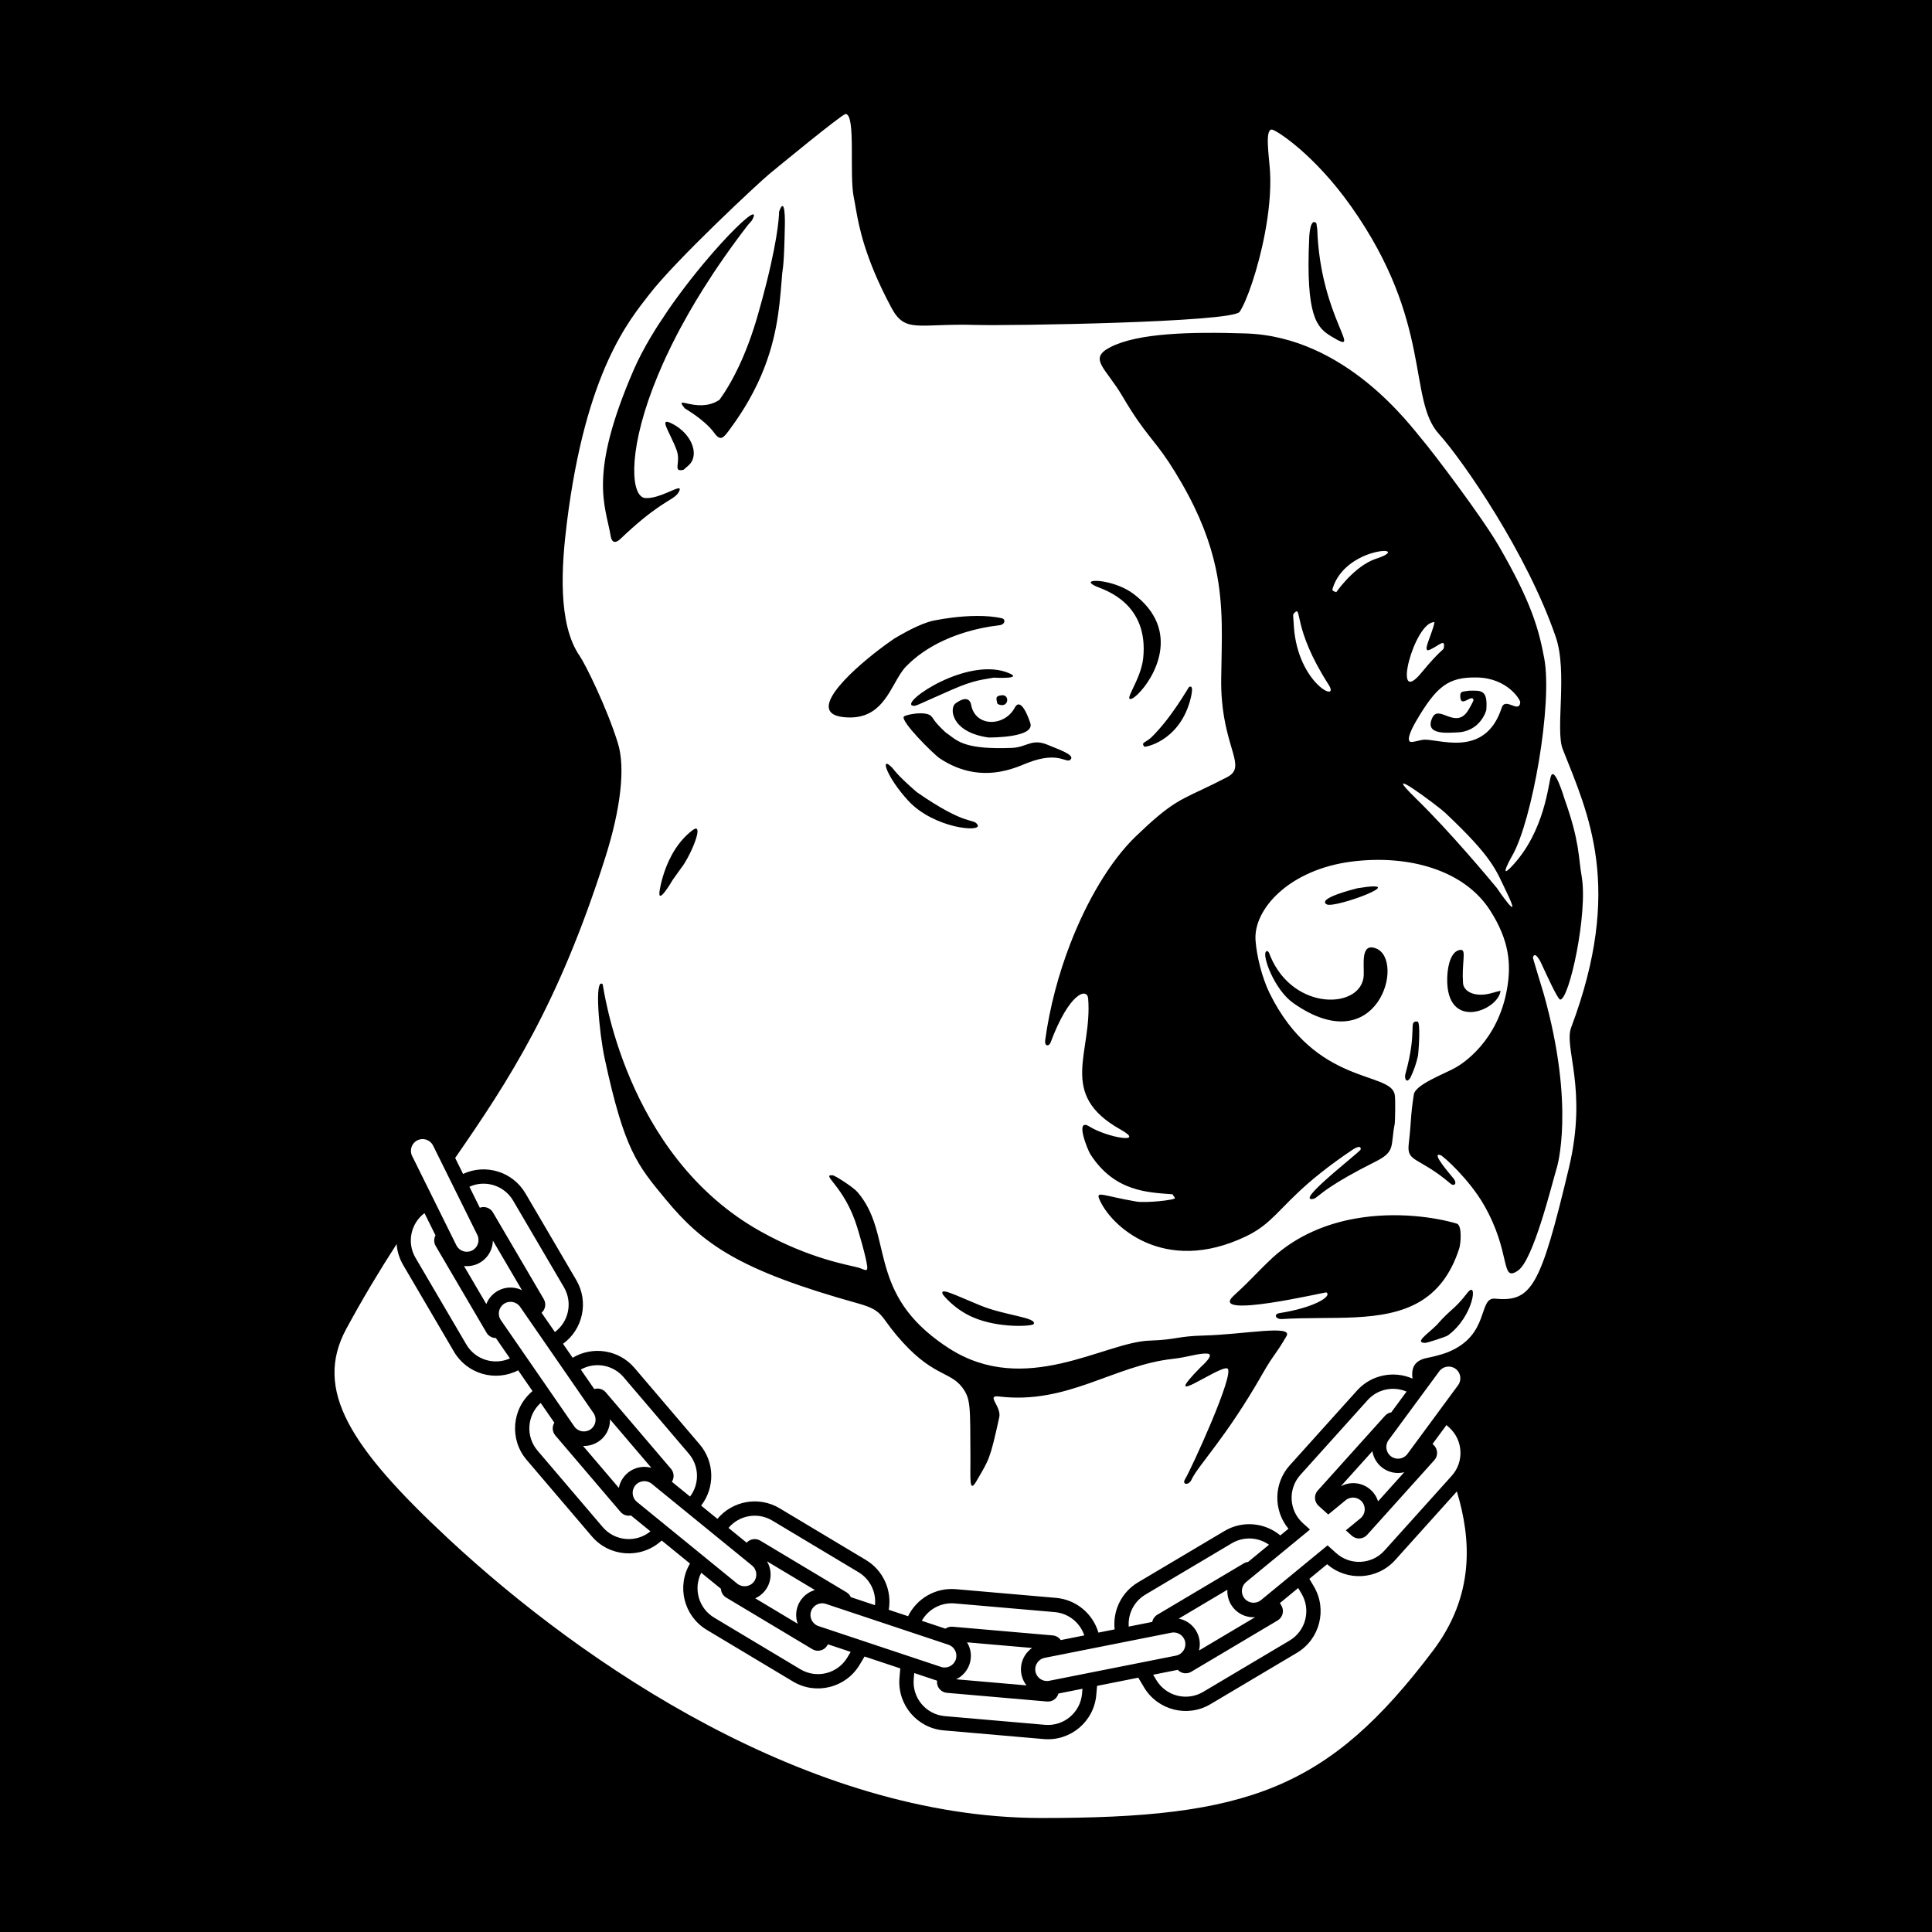
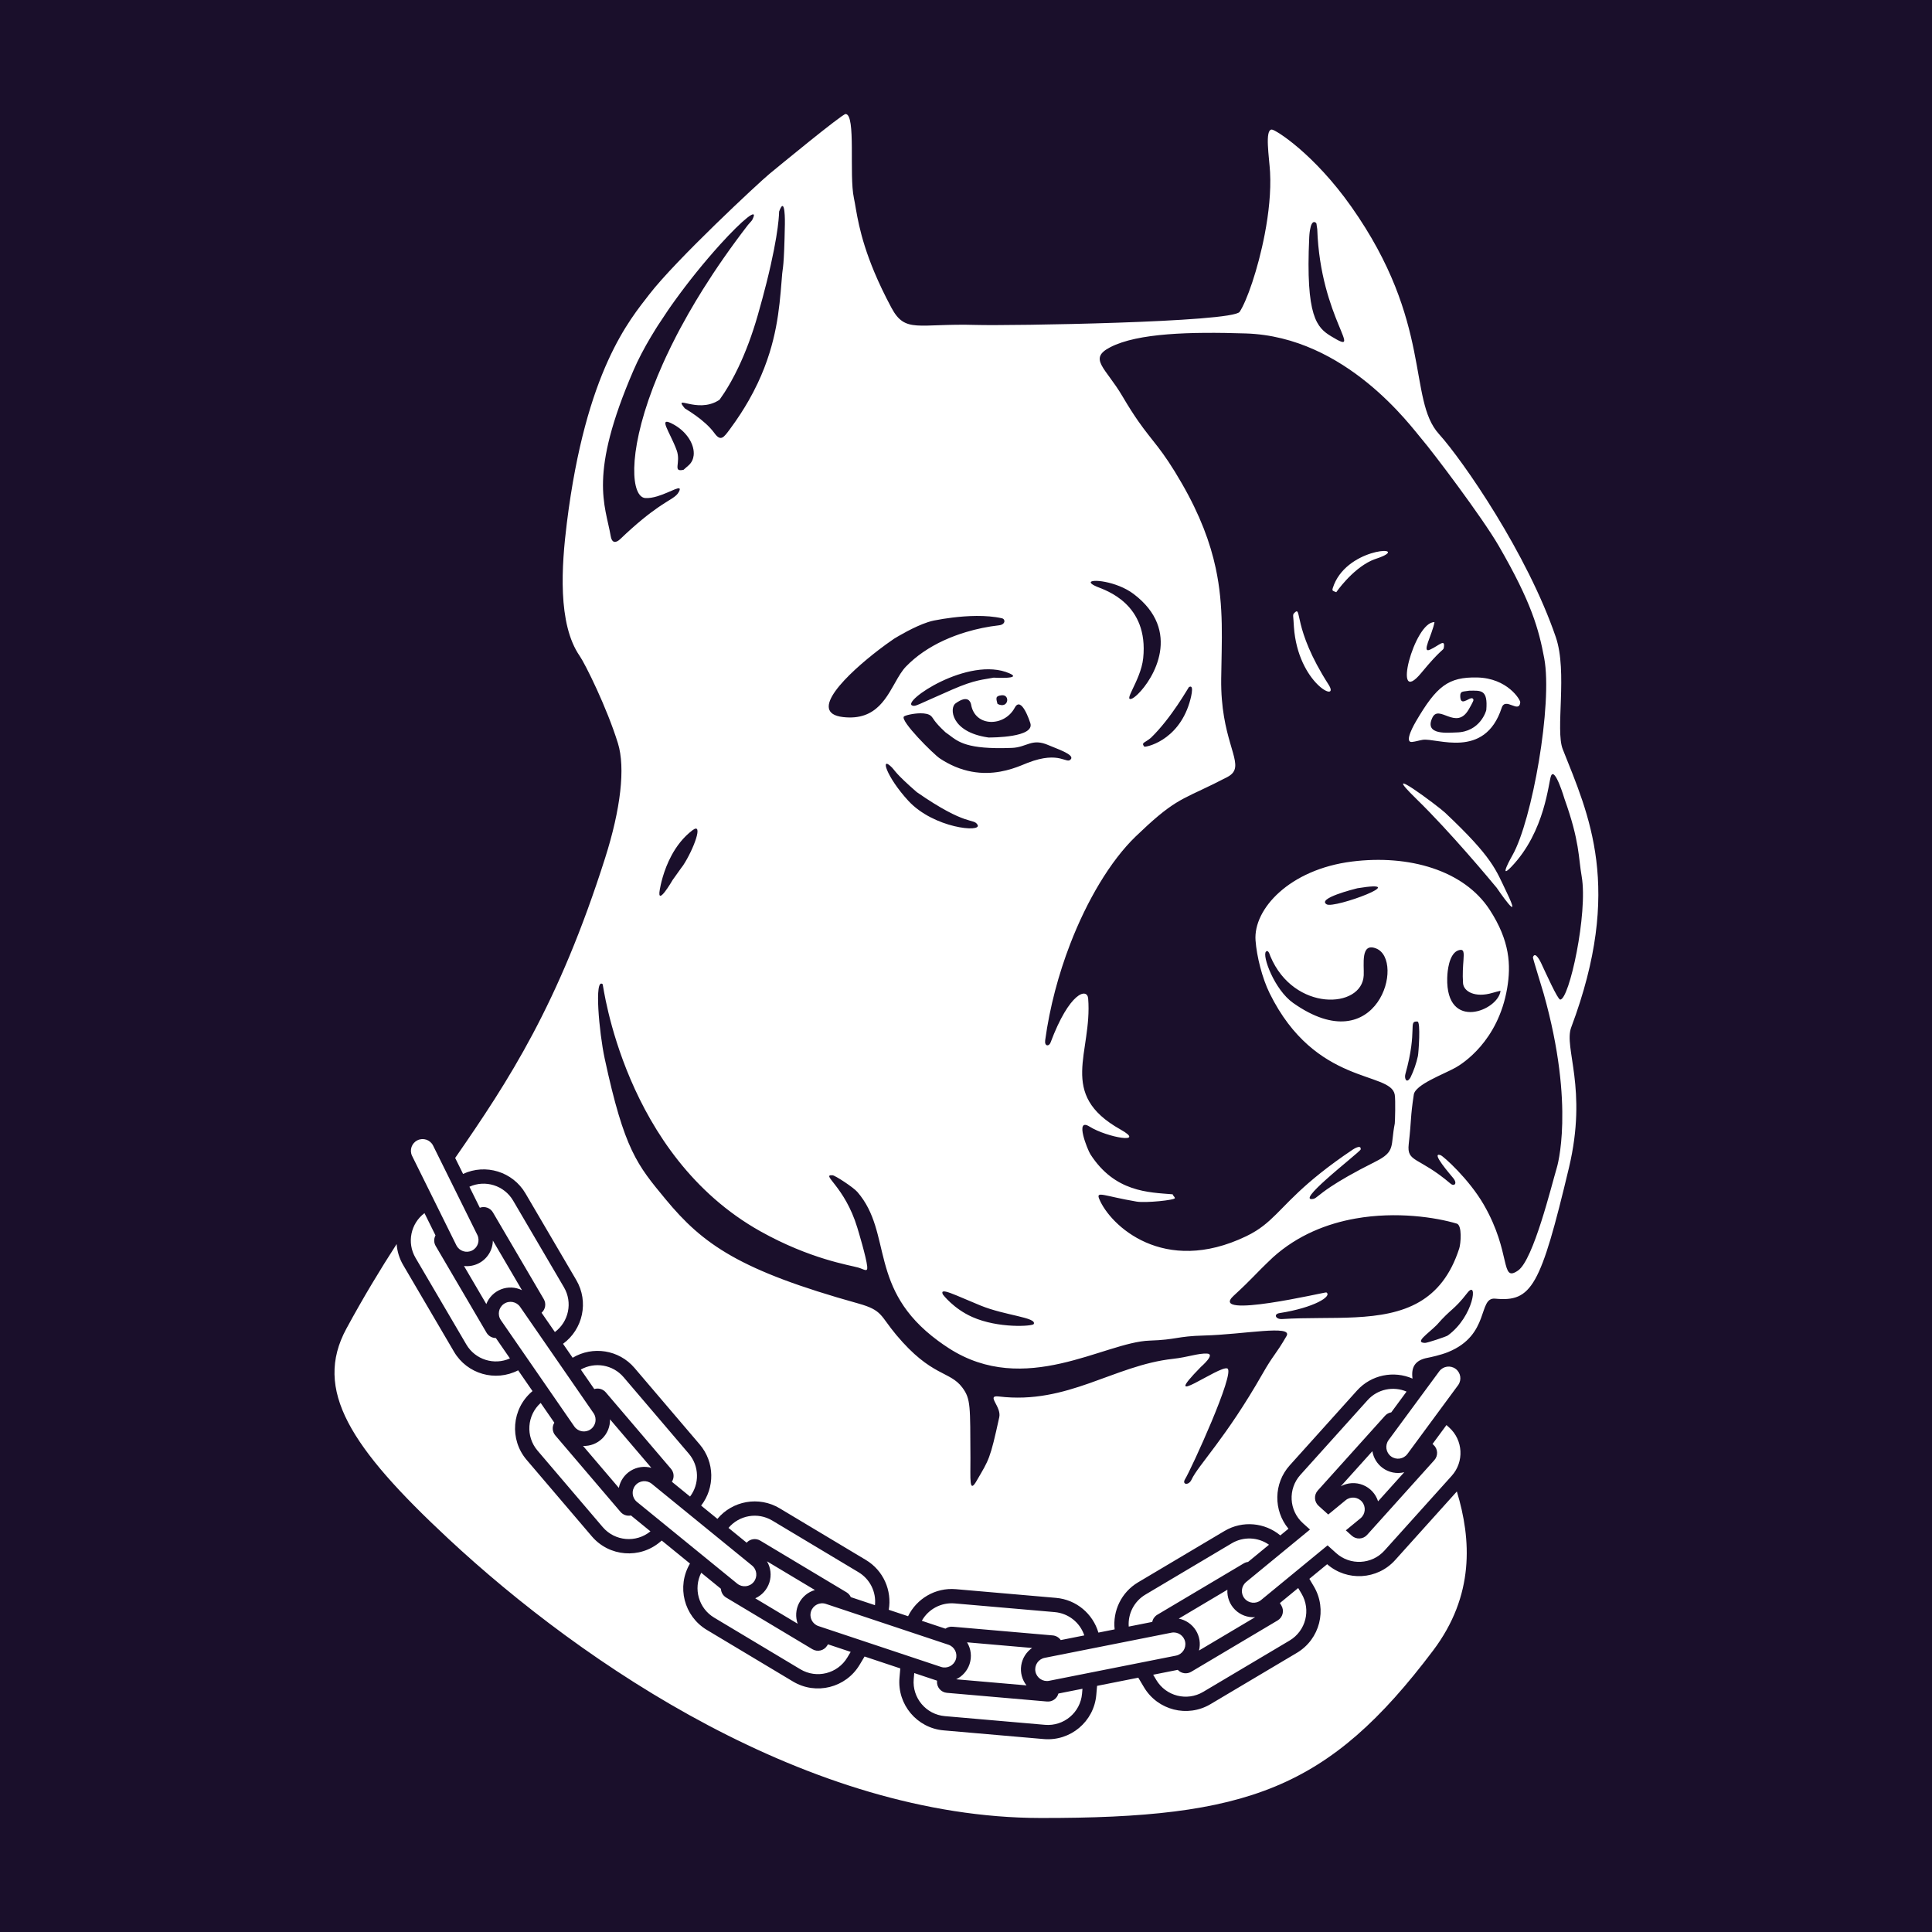
- <svg xmlns="http://www.w3.org/2000/svg" xml:space="preserve" style="     fill-rule: evenodd;     clip-rule: evenodd;     stroke-linejoin: round;     stroke-miterlimit: 2;   " viewBox="0 0 512 512">
-   <path d="M0 0h512v512H0z" style="fill: #000000" />
-   <path d="m351.819 409.538-17.704 14.555a3.101 3.101 0 0 1-3.937-4.789l16.98-13.958-1.866-1.679c-3.722-3.348-4.026-9.087-.678-12.81l17.812-19.802c2.667-2.965 6.853-3.761 10.327-2.268l-4.054 5.502a2.85 2.85 0 0 0-1.664.912l-17.812 19.802a2.873 2.873 0 0 0 .215 4.056l2.563 2.305 4.66-3.831a3.1 3.1 0 0 1 3.936 4.788l-3.935 3.236 1.58 1.421a2.87 2.87 0 0 0 4.055-.215l17.812-19.802a2.874 2.874 0 0 0-.214-4.056l-.261-.234 3.695-5.014.711.64c3.722 3.348 4.026 9.088.678 12.81l-17.812 19.802c-3.348 3.722-9.088 4.026-12.81.678zM120.624 306.871c14.247-20.574 27.375-40.62 39.736-79.481 4.131-12.991 5.41-23.914 3.395-30.424-2.932-9.475-8.661-21.011-10.118-23.11-5.912-8.514-4.818-24.001-3.415-35.275 5.034-40.465 16.725-53.913 21.833-60.548 7.036-9.142 29.078-29.666 31.864-31.962 1.584-1.306 19.286-15.897 20.177-15.858 2.79.122.874 16.136 2.195 22.26.718 3.329 1.182 9.535 5.453 19.72 1.18 2.813 2.65 5.929 4.496 9.372 3.694 6.89 6.986 4.085 22.448 4.547 8.601.257 67.949-.681 69.826-3.47 1.844-2.739 4.859-11.216 6.653-20.566 1.059-5.516 1.693-11.336 1.412-16.462-.214-3.909-1.474-11.348.475-11.278 1.019.037 11.184 6.445 21.06 20.442 21.689 30.74 14.867 50.987 23.21 60.225 6.375 7.06 23.419 31.698 30.989 53.867 3.154 9.235-.184 24.597 1.83 29.677 6.851 17.28 16.115 36.758 2.237 73.742-2.029 5.405 4.431 16.096-.597 37.192-7.53 31.592-9.884 35.593-19.541 34.677-4.656-.441-1.228 9.604-12.513 14.169-1.927.779-4.726 1.382-5.351 1.495-3.434.621-4.446 2.548-4.046 5.519-4.941-2.163-10.92-1.046-14.722 3.181l-17.812 19.802c-4.321 4.803-4.352 11.977-.342 16.805l-2.155 1.772c-4.069-3.386-9.991-4.028-14.799-1.172l-22.898 13.604c-4.473 2.658-6.747 7.611-6.214 12.47l-4.304.854c-1.446-4.94-5.8-8.734-11.233-9.205l-26.535-2.304c-5.447-.472-10.4 2.53-12.668 7.166l-5.12-1.706c.867-5.078-1.386-10.4-6.069-13.205l-22.848-13.687c-5.51-3.3-12.507-1.99-16.49 2.801L185.807 399c3.655-4.712 3.638-11.502-.382-16.218l-17.278-20.269c-4.132-4.848-11.099-5.866-16.388-2.695l-2.553-3.695c5.278-3.842 6.886-11.145 3.515-16.894l-13.472-22.976c-3.384-5.772-10.586-7.93-16.529-5.15zm69.67-200.687c-5.675 3.411-12.027-1.849-8.809 2.04.095.115 5.219 2.945 7.824 6.533 1.717 2.364 2.478 1.203 4.207-1.136a79 79 0 0 0 2.732-3.935l.022-.033a75 75 0 0 0 2.15-3.528 66 66 0 0 0 2.383-4.578 61.377 61.377 0 0 0 3.152-8.102 64 64 0 0 0 1.681-6.725c.863-4.448 1.192-8.497 1.483-12.118q.087-1.096.176-2.139c.131-1.526.49-1.455.707-13.06.005-.295.147-7.911-1.526-3.352-.039.105.122 5.085-3.355 18.943-.639 2.545-1.4 5.39-2.308 8.559a100 100 0 0 1-2.368 7.23 86 86 0 0 1-1.414 3.556 76 76 0 0 1-1.355 3.015 66 66 0 0 1-1.945 3.775 54 54 0 0 1-1.754 2.919l-.017.027a42 42 0 0 1-1.149 1.681l-.131.182a8 8 0 0 1-.386.246m52.647 103.726c-5.669-4.943-5.797-5.733-6.53-6.483-3.371-3.448-1.504 2.481 4.301 8.785 6.727 7.304 19.616 8.5 18.344 6.36-1.095-1.845-2.725.631-16.115-8.662m21.415-23.364c2.934 1.478 3.448-2.566 1.077-2.293-1.64.189-1.523.721-1.077 2.293m-15.738 168.795c-18.744-13.81-11.946-28.481-21.387-39.439-1.08-1.253-5.901-4.398-6.597-4.446-3.223-.221 3.225 2.879 6.562 13.883.247.813 2.366 7.802 2.622 10.28.172 1.677-.786.76-2.378.3-2.278-.658-12.698-2.211-25.912-9.602-36.24-20.271-41.661-65.367-41.811-65.492-2.298-1.92-.926 12.914.516 19.627 5.231 24.349 8.659 28.28 16.139 37.338 9.926 12.02 19.656 18.889 51.075 27.645 6.481 1.806 5.778 3.201 10.074 8.329 9.37 11.186 14.146 9.458 17.502 13.951 2.277 3.049 2.076 4.961 2.151 18.617.031 5.547-.411 9.732 1.67 6.048 3.264-5.616 3.52-5.568 5.972-16.809.625-2.864-3.611-5.912-.103-5.489 18.228 2.198 30.435-8.258 46.129-9.974 4.017-.439 6.711-1.53 9.075-1.39 2.255.133-1.522 3.378-1.68 3.539-11.605 11.819 4.908-.475 7.017.398 2.248.931-9.694 26.932-11.186 29.319-.931 1.487.932 1.787 1.689.166 1.836-3.938 9.062-10.947 18.847-28.108 2.943-5.161 3.358-4.836 6.333-9.952 1.801-3.096-11.363-.423-21.829-.155-7.319.187-7.197 1.114-14.462 1.35-11.964.389-32.98 15.083-53.224 1.999a56 56 0 0 1-2.804-1.933m-69.78-242.668a11 11 0 0 0-.264-.151c-4.59-2.565-1.036 1.889.749 6.797 1.222 3.36-1.22 5.865 1.83 5.177.457-.427.951-.814 1.407-1.241.746-.698 1.158-1.593 1.268-2.581.154-1.385-.284-2.955-1.222-4.426-.86-1.347-2.139-2.611-3.768-3.575m168.33-51.771c-.159.915-.201 1.821-.208 1.968-.973 21.109 2.024 23.955 5.844 26.271 9.175 5.562-2.901-4.534-3.719-28.427-.259-1.418-.082-1.535-.508-1.774-.792-.444-1.201.766-1.409 1.962m-83.834 118.683c.348.018 7.687.409 4.217-1.124-10.856-4.797-28.965 7.658-25.714 8.537.875.236.855-.034 10.507-4.251 6.209-2.714 8.386-2.628 10.99-3.162m41.683 15.93c-1.576 1.367-2.691 1.226-1.763 2.358.164.2 8.845-1.334 11.972-11.665.095-.314 1.574-5.203-.169-4.093-.114.072-4.613 8.151-10.04 13.4m80.401 57.035c-1.764 1.835-1.875 6.061-1.889 6.595-.376 14.329 13.605 8.628 14.128 3.416-1.067.279-1.038.231-2.106.551-4.646 1.393-7.681-.364-7.831-2.549-.172-2.517.006-4.555.112-6.038.151-2.099.161-3.085-1.163-2.735a2.7 2.7 0 0 0-1.251.76m-49.92-.366c-1.081 1.038 2.201 10.09 7.214 13.621 22.362 15.752 29.831-11.354 21.972-14.454-4.188-1.652-3.149 4.275-3.284 7.127-.422 8.918-18.529 9.74-24.737-5.053-.334-1.036-.69-1.697-1.165-1.241m1.871 81.002c-5.331 5.046-5.063 5.254-10.45 10.211-6.916 6.363 24.349-1.033 24.575-.896 1.628.988-3.164 4.043-12.396 5.481-1.689.263-1.029 1.691.674 1.582 13.026-.83 26.685 1.102 36.361-4.528 4.591-2.671 8.286-7.044 10.591-14.222.394-1.229.804-6.108-.667-6.546-5.546-1.65-15.939-3.273-26.826-1.346-7.532 1.333-15.3 4.366-21.862 10.264m-93.398-144.154c-1.96.005-4.153.563-4.429.865-1.035 1.133 7.841 9.979 9.525 11.094a24.6 24.6 0 0 0 4.075 2.195c5.998 2.515 11.318 1.694 14.995.555 1.876-.58 3.324-1.243 4.218-1.588 8.705-3.362 10.319.618 11.469-1.016.864-1.227-4.015-2.8-5.873-3.626-4.532-2.015-5.73.539-9.806.692-1.557.059-2.95.075-4.199.055-9.412-.156-10.72-2.396-13.389-4.195-3.32-3.084-3.093-3.673-3.868-4.356-.569-.502-1.606-.677-2.718-.675m39.63 61.166c-3.059 7.935-5.407 16.646-6.618 25.481-.223 1.629 1.013 1.703 1.416.627 5.011-13.398 9.74-14.606 9.975-11.682 1.155 14.396-8.237 25.289 8.561 34.701 6.982 3.913-3.481 2.171-8.196-.767-4.054-2.526-.489 6.225.225 7.334 6.483 10.066 15.42 10.086 21.817 10.613.036.385.535.625.571 1.01.049.527-7.748 1.328-10.139.921-8.777-1.495-10.813-2.906-9.899-.688 2.867 6.959 17.032 20.407 38.953 9.865a26 26 0 0 0 2.574-1.414c5.45-3.419 7.75-7.885 17.151-15.364 2.328-1.853 5.091-3.89 8.445-6.141.144-.096 2.328-1.563 2.154-.084-.041.351-5.279 4.482-9.224 8.024-3.336 2.995-5.747 5.569-3.307 5.079.796-.161 1.329-1.05 4.686-3.275 2.284-1.514 5.877-3.646 11.75-6.587 5.446-2.728 3.94-4.082 5.132-10.096.058-.292.242-6.241-.008-7.664-1.103-6.266-21.029-2.272-33.156-26.87-1.979-4.014-3.423-9.783-3.733-13.986-.618-8.346 9.031-18.832 25.526-20.913 15.131-1.909 29.705 2.311 36.514 12.76 5.391 8.274 5.674 14.718 4.643 20.801-2.395 14.127-11.916 20.058-13.667 21.039-3.166 1.773-10.672 4.485-11.075 7.148-.955 6.301-.572 6.305-1.346 13.123-.564 4.959 2.582 3.218 11.162 10.548.785.67 1.865.031.66-1.497-.611-.776-6.202-7.115-3.378-6.113.747.265 7.511 6.309 11.442 13.112 7.435 12.866 4.305 20.751 9.081 17.464 4.094-2.818 8.915-22.714 10.282-27.264.001-.005 4.984-16.049-3.489-46.12-.395-1.4-2.908-9.438-2.848-9.623.594-1.836 2.063 1.287 2.152 1.476 1.331 2.829 4.4 9.668 5.066 9.718 2.384.182 7.407-22.924 5.704-32.646-.902-5.149-.483-9.142-4.554-20.545-.002-.005-2.503-8.475-3.547-6.134-.725 1.625-1.499 14.742-10.565 24.175-3.527 3.669.194-2.872.317-3.088 5.219-9.174 10.689-40.104 8.426-52.207-1.44-7.696-3.384-14.825-12.059-29.792-4.47-7.71-17.672-25.135-20.406-28.306-2.818-3.267-20.019-27.136-46.625-27.984-14.736-.469-28.594-.11-35.891 3.636-5.977 3.068-1.26 5.415 3.214 13.027 1.619 2.755 2.954 4.822 4.134 6.516 3.987 5.725 6.204 7.198 11.599 16.571 4.853 8.431 7.527 15.703 8.975 22.446 2.206 10.274 1.567 19.322 1.45 29.374-.179 15.527 5.44 21.466 3.206 24.695-.337.488-.853.913-1.595 1.301-10.809 5.647-12.702 5.099-21.139 12.795-.954.871-1.992 1.846-3.136 2.948-3.302 3.182-6.568 7.44-9.593 12.463-2.863 4.755-5.51 10.195-7.77 16.059m96.554-85.322c-.586 3.339-3.621 8.403-1.155 7.275 2.415-1.105 4.065-3.066 3.617-.447-.12.7-.73.27-5.938 6.594-8.008 9.726-1.876-13.648 3.476-13.422m-37.256 1.275c-.13-3.067-.426-3.179.107-3.712 2.157-2.156-.648 3.831 9.054 18.949 3.288 5.123-8.093-.167-9.161-15.237m11.22-9.209c-.789-.363-1.184-.249-.922-1.086 3.259-10.448 19.277-11.248 13.32-8.481-1.014.471-2.117.734-3.131 1.205-5.185 2.413-9.259 8.354-9.267 8.362m42.524 78.335c-1.619-1.95-12.23-14.729-21.239-23.504-10.674-10.397 5.745 1.894 7.524 3.567 12.796 12.043 13.492 15.229 16.303 21.026 4.594 9.478-2.462-.903-2.588-1.089m-21.387-44.126c5.471-9.345 8.561-11.761 16.184-11.613 8.053.155 11.511 5.946 11.445 6.589-.319 3.122-3.941-1.555-4.925 1.459-4.506 13.809-17.313 7.865-20.952 8.476-.935.157-1.845.465-2.789.56-2.334.235.811-5.088 1.037-5.471m11.723-6.727q0 .167.015.371c.212 2.832 3.119-.981 3.49.673.067.3-1.188 2.421-1.308 2.623-3.305 5.583-7.824-1.573-9.582 2.096-2.305 4.813 4.442 3.949 6.335 3.919 6.369-.101 7.937-5.778 7.951-5.935.462-5.493-1.406-5.151-4.486-5.133-1.638.301-2.416-.004-2.415 1.386m-208.985 42.217c-2.247 4.141-2.975 8.19-3.137 9.088-.86 4.783 3.229-2.234 3.399-2.527 2.535-3.61 2.583-3.563 2.793-3.883 2.786-4.241 5.495-11.582 2.472-9.301-2.458 1.856-4.241 4.255-5.527 6.623m202.781 124.468c-2.376 2.382-6.061 4.705-3.123 4.776.553.013 5.588-1.647 6.035-1.972 6.919-5.04 8.078-15.046 5.169-11.277-3.596 4.658-4.228 4.042-8.081 8.473M359.72 235.397c-.712.177-10.853 2.69-8.123 4.271 2.039 1.181 23.367-6.775 8.123-4.271m-126.711-63.284c-8.369 6.394-19.267 16.801-9.592 17.917 9.026 1.04 11.674-5.537 14.5-10.342.464-.79.934-1.532 1.437-2.184q.353-.46.733-.855a30 30 0 0 1 4.462-3.769l.092-.063a36.7 36.7 0 0 1 5.425-3.071 45 45 0 0 1 5.958-2.243 50 50 0 0 1 8.742-1.793c1.714-.195 1.743-1.635.757-1.858-4.212-.951-9.365-.644-13.103-.188a66 66 0 0 0-4.87.774c-.517.101-1.065.25-1.63.433-1.838.596-3.848 1.552-5.507 2.425l-.094.05c-1.706.901-3.024 1.706-3.374 1.919-.661.449-1.383.956-2.144 1.51-.577.421-1.178.869-1.792 1.338m21.342 13.591a9 9 0 0 0-1.149.724c-1.603 1.17-1.257 7.532 8.573 8.989l.194.028c.937.001 12.319.011 11.074-3.822-.144-.441-2.384-7.34-4.129-4.066-2.703 5.069-10.477 5.187-11.55-.778-.051-.286-.421-2.341-2.898-1.133zm45.735-2.95c-.811 1.711-1.234 2.722-.27 2.449.383-.109 1.003-.547 1.731-1.254 4.157-4.032 11.821-16.785-1.15-26.559-4.522-3.408-11.712-4.077-11.324-2.959.089.258.582.612 1.606 1.049 2.361.964 13.763 4.538 12.281 18.939-.321 3.115-1.886 6.246-2.874 8.335m73.703 102.792a25 25 0 0 0 1.973-5.694c.176-.817.764-9.061-.109-9.127-2.609-.197.133 1.939-3.221 13.947-.305 1.09.288 2.676 1.357.874M172.503 89.248c-1.79 3.005-3.369 5.997-4.608 8.863-12.043 27.854-7.496 35.617-6.042 43.999.47 2.703 2.305.95 2.454.807 4.5-4.3 7.703-6.787 10.006-8.382 3.419-2.368 4.856-2.771 5.608-4.219 1.147-2.211-2.148.132-5.729 1.206-1.066.32-2.157.527-3.164.468-3.69-.217-4.838-11.248 2.014-29.254a122 122 0 0 1 2.614-6.313q.444-.996.92-2.016a147 147 0 0 1 2.626-5.342l.094-.182.043-.083.158-.303.226-.431.006-.012.326-.616.3-.561a158 158 0 0 1 2.112-3.814 183 183 0 0 1 3.849-6.425c3.386-5.401 7.33-11.093 11.901-17.026.964-1.119 1.002-1.063 1.233-1.536 1.61-3.301-2.631.123-8.632 6.745a175 175 0 0 0-12.061 14.946q-.4.556-.797 1.119l-.482.687-.396.571c-.166.24-2.247 3.35-2.75 4.138q-.255.4-.505.8-.68 1.083-1.324 2.166m85.185 259.778c6.854 3.055 15.985 2.467 16.272 1.853.825-1.768-7.538-2.225-14.087-4.892-6.752-2.751-11.02-5.031-9.999-2.933.011.022 2.838 3.78 7.814 5.972m-133.287-34.527c4.177-1.904 9.208-.375 11.58 3.67l13.472 22.976c2.361 4.027 1.259 9.134-2.401 11.859l-3.531-5.111a2.875 2.875 0 0 0 .584-3.613l-13.472-22.976a2.87 2.87 0 0 0-3.476-1.24zm6.212 14.261 7.713 13.154a6.89 6.89 0 0 0-9.448 3.674l-5.915-10.088a6.85 6.85 0 0 0 3.82-.672 6.89 6.89 0 0 0 3.83-6.068m-15.201-1.373a2.87 2.87 0 0 0 .052 2.812l13.471 22.976a2.87 2.87 0 0 0 2.473 1.419l3.73 5.4c-4.171 1.883-9.184.353-11.55-3.683l-13.472-22.976c-2.356-4.018-1.264-9.113 2.377-11.842zm25.708 41.267-.113.097c-5.401 4.604-6.048 12.727-1.444 18.128l17.278 20.269c4.604 5.401 12.727 6.048 18.128 1.444l.393-.334 7.489 6.103c-3.596 6.08-1.607 13.942 4.461 17.576l22.848 13.687c6.089 3.647 13.993 1.665 17.64-4.423l1.322-2.208 9.466 3.154-.217 2.498c-.614 7.07 4.628 13.309 11.699 13.922l26.534 2.304c7.071.613 13.309-4.629 13.923-11.699l.209-2.401 10.924-2.168 1.506 2.534c3.625 6.101 11.522 8.112 17.623 4.487l22.898-13.604c6.101-3.625 8.112-11.522 4.487-17.624l-1.181-1.986 4.716-3.877c5.28 4.608 13.311 4.137 18.014-1.091l16.36-18.189c3.856 12.735 4.711 27.554-6.292 42.15-27.768 36.833-49.177 44.463-104.073 44.383-61.172-.088-121.033-40.602-156.854-73.97-26.072-24.287-35.861-39.495-27.073-55.701 4.55-8.39 8.988-15.713 13.324-22.428a12.8 12.8 0 0 0 1.733 5.564l13.472 22.976c3.473 5.923 10.968 8.04 16.996 4.92zm12.798-5.709c3.703-2.084 8.487-1.329 11.346 2.025l17.278 20.27c2.814 3.301 2.847 8.045.327 11.365l-4.816-3.925a2.875 2.875 0 0 0-.228-3.419l-17.279-20.269a2.87 2.87 0 0 0-3.055-.875zm7.743 13.194 10.952 12.848a6.893 6.893 0 0 0-8.615 5.321l-9.48-11.12a6.883 6.883 0 0 0 7.143-7.049m-14.757.89a2.875 2.875 0 0 0 .26 3.371l17.278 20.269a2.87 2.87 0 0 0 2.772.948l5.161 4.206c-3.809 3.123-9.442 2.632-12.651-1.132l-17.278-20.27c-3.196-3.749-2.805-9.358.84-12.631zm46.156 27.882c2.814-3.355 7.731-4.266 11.606-1.945l22.849 13.687a9.08 9.08 0 0 1 4.36 8.737l-6.402-2.133a2.86 2.86 0 0 0-1.144-1.286l-22.848-13.687a2.876 2.876 0 0 0-3.614.545zm10.199 8.854 12.702 7.609a6.88 6.88 0 0 0-4.564 8.933l-11.25-6.739a6.893 6.893 0 0 0 3.112-9.803m-12.208 7.28a2.87 2.87 0 0 0 1.393 2.325l22.849 13.686a2.873 2.873 0 0 0 3.939-.987l.185-.31 6.024 2.007-.891 1.488c-2.573 4.295-8.148 5.693-12.443 3.12l-22.849-13.686c-4.114-2.465-5.57-7.685-3.423-11.895zm53.239 8.482a9.08 9.08 0 0 1 8.7-4.605l26.535 2.304a9.08 9.08 0 0 1 7.824 6.173l-6.241 1.239a2.87 2.87 0 0 0-2.119-1.237l-26.535-2.303a2.86 2.86 0 0 0-1.903.515zm11.992 5.706 17.233 1.496a6.89 6.89 0 0 0-1.484 9.917l-18.637-1.617a6.87 6.87 0 0 0 3.546-4.027 6.87 6.87 0 0 0-.658-5.769m-7.951 10.159-.01.116a2.875 2.875 0 0 0 2.613 3.11l26.534 2.303a2.874 2.874 0 0 0 3.022-2.116l6.376-1.266-.113 1.305c-.433 4.988-4.833 8.685-9.821 8.253l-26.535-2.304c-4.987-.433-8.685-4.833-8.252-9.821l.139-1.594 5.945 1.981zm64.056-16.441 12.885-7.656a6.882 6.882 0 0 0 7.352 7.274l-14.876 8.838a6.892 6.892 0 0 0-5.361-8.456m42.94-35.07 8.366-9.301a6.87 6.87 0 0 0 2.711 4.435 6.87 6.87 0 0 0 5.736 1.141l-6.937 7.712a6.895 6.895 0 0 0-9.876-3.987m-56.201 37.181a9.08 9.08 0 0 1 4.413-8.472l22.898-13.604a9.08 9.08 0 0 1 9.861.384l-5.547 4.56c-.394.044-.785.17-1.147.385l-22.898 13.604a2.87 2.87 0 0 0-1.349 1.906zm12.993 11.465a2.876 2.876 0 0 0 3.569.511l22.898-13.605a2.873 2.873 0 0 0 1.002-3.935l-.399-.672 4.844-3.983.884 1.488c2.557 4.304 1.139 9.875-3.165 12.432l-22.898 13.604c-4.304 2.557-9.874 1.139-12.431-3.165l-.821-1.382zM109.192 306.292a3.1 3.1 0 0 1 5.555-2.751l11.757 23.739a3.1 3.1 0 0 1-5.556 2.751zm23.55 43.567a3.1 3.1 0 0 1 .789-4.312 3.1 3.1 0 0 1 4.311.789l19.484 28.208a3.1 3.1 0 0 1-5.1 3.523zm36.059 48.165a3.1 3.1 0 0 1-.444-4.361 3.1 3.1 0 0 1 4.361-.444l26.574 21.658a3.1 3.1 0 0 1 .445 4.361 3.1 3.1 0 0 1-4.361.444zm48.1 32.904a3.1 3.1 0 0 1-1.961-3.92 3.1 3.1 0 0 1 3.921-1.961l32.525 10.837a3.1 3.1 0 0 1-1.96 5.881zm61.147 14.499a3.1 3.1 0 0 1-3.644-2.437 3.1 3.1 0 0 1 2.437-3.643l33.627-6.675a3.1 3.1 0 0 1 1.207 6.081zm94.937-60.118a3.1 3.1 0 0 1-4.334.657 3.1 3.1 0 0 1-.657-4.334l13.455-18.261a3.1 3.1 0 0 1 4.99 3.678z" style="fill: #fff; fill-opacity: 1" />
+ <svg xmlns="http://www.w3.org/2000/svg" xml:space="preserve" style="fill-rule:evenodd;clip-rule:evenodd;stroke-linejoin:round;stroke-miterlimit:2" viewBox="0 0 512 512">
+   <path d="M0 0h512v512H0z" style="fill:#1a0f2b" />
+   <path d="m351.819 409.538-17.704 14.555a3.101 3.101 0 0 1-3.937-4.789l16.98-13.958-1.866-1.679c-3.722-3.348-4.026-9.087-.678-12.81l17.812-19.802c2.667-2.965 6.853-3.761 10.327-2.268l-4.054 5.502a2.85 2.85 0 0 0-1.664.912l-17.812 19.802a2.873 2.873 0 0 0 .215 4.056l2.563 2.305 4.66-3.831a3.1 3.1 0 0 1 3.936 4.788l-3.935 3.236 1.58 1.421a2.87 2.87 0 0 0 4.055-.215l17.812-19.802a2.874 2.874 0 0 0-.214-4.056l-.261-.234 3.695-5.014.711.64c3.722 3.348 4.026 9.088.678 12.81l-17.812 19.802c-3.348 3.722-9.088 4.026-12.81.678zM120.624 306.871c14.247-20.574 27.375-40.62 39.736-79.481 4.131-12.991 5.41-23.914 3.395-30.424-2.932-9.475-8.661-21.011-10.118-23.11-5.912-8.514-4.818-24.001-3.415-35.275 5.034-40.465 16.725-53.913 21.833-60.548 7.036-9.142 29.078-29.666 31.864-31.962 1.584-1.306 19.286-15.897 20.177-15.858 2.79.122.874 16.136 2.195 22.26.718 3.329 1.182 9.535 5.453 19.72 1.18 2.813 2.65 5.929 4.496 9.372 3.694 6.89 6.986 4.085 22.448 4.547 8.601.257 67.949-.681 69.826-3.47 1.844-2.739 4.859-11.216 6.653-20.566 1.059-5.516 1.693-11.336 1.412-16.462-.214-3.909-1.474-11.348.475-11.278 1.019.037 11.184 6.445 21.06 20.442 21.689 30.74 14.867 50.987 23.21 60.225 6.375 7.06 23.419 31.698 30.989 53.867 3.154 9.235-.184 24.597 1.83 29.677 6.851 17.28 16.115 36.758 2.237 73.742-2.029 5.405 4.431 16.096-.597 37.192-7.53 31.592-9.884 35.593-19.541 34.677-4.656-.441-1.228 9.604-12.513 14.169-1.927.779-4.726 1.382-5.351 1.495-3.434.621-4.446 2.548-4.046 5.519-4.941-2.163-10.92-1.046-14.722 3.181l-17.812 19.802c-4.321 4.803-4.352 11.977-.342 16.805l-2.155 1.772c-4.069-3.386-9.991-4.028-14.799-1.172l-22.898 13.604c-4.473 2.658-6.747 7.611-6.214 12.47l-4.304.854c-1.446-4.94-5.8-8.734-11.233-9.205l-26.535-2.304c-5.447-.472-10.4 2.53-12.668 7.166l-5.12-1.706c.867-5.078-1.386-10.4-6.069-13.205l-22.848-13.687c-5.51-3.3-12.507-1.99-16.49 2.801L185.807 399c3.655-4.712 3.638-11.502-.382-16.218l-17.278-20.269c-4.132-4.848-11.099-5.866-16.388-2.695l-2.553-3.695c5.278-3.842 6.886-11.145 3.515-16.894l-13.472-22.976c-3.384-5.772-10.586-7.93-16.529-5.15zm69.67-200.687c-5.675 3.411-12.027-1.849-8.809 2.04.095.115 5.219 2.945 7.824 6.533 1.717 2.364 2.478 1.203 4.207-1.136a79 79 0 0 0 2.732-3.935l.022-.033a75 75 0 0 0 2.15-3.528 66 66 0 0 0 2.383-4.578 61.377 61.377 0 0 0 3.152-8.102 64 64 0 0 0 1.681-6.725c.863-4.448 1.192-8.497 1.483-12.118q.087-1.096.176-2.139c.131-1.526.49-1.455.707-13.06.005-.295.147-7.911-1.526-3.352-.039.105.122 5.085-3.355 18.943-.639 2.545-1.4 5.39-2.308 8.559a100 100 0 0 1-2.368 7.23 86 86 0 0 1-1.414 3.556 76 76 0 0 1-1.355 3.015 66 66 0 0 1-1.945 3.775 54 54 0 0 1-1.754 2.919l-.017.027a42 42 0 0 1-1.149 1.681l-.131.182a8 8 0 0 1-.386.246m52.647 103.726c-5.669-4.943-5.797-5.733-6.53-6.483-3.371-3.448-1.504 2.481 4.301 8.785 6.727 7.304 19.616 8.5 18.344 6.36-1.095-1.845-2.725.631-16.115-8.662m21.415-23.364c2.934 1.478 3.448-2.566 1.077-2.293-1.64.189-1.523.721-1.077 2.293m-15.738 168.795c-18.744-13.81-11.946-28.481-21.387-39.439-1.08-1.253-5.901-4.398-6.597-4.446-3.223-.221 3.225 2.879 6.562 13.883.247.813 2.366 7.802 2.622 10.28.172 1.677-.786.76-2.378.3-2.278-.658-12.698-2.211-25.912-9.602-36.24-20.271-41.661-65.367-41.811-65.492-2.298-1.92-.926 12.914.516 19.627 5.231 24.349 8.659 28.28 16.139 37.338 9.926 12.02 19.656 18.889 51.075 27.645 6.481 1.806 5.778 3.201 10.074 8.329 9.37 11.186 14.146 9.458 17.502 13.951 2.277 3.049 2.076 4.961 2.151 18.617.031 5.547-.411 9.732 1.67 6.048 3.264-5.616 3.52-5.568 5.972-16.809.625-2.864-3.611-5.912-.103-5.489 18.228 2.198 30.435-8.258 46.129-9.974 4.017-.439 6.711-1.53 9.075-1.39 2.255.133-1.522 3.378-1.68 3.539-11.605 11.819 4.908-.475 7.017.398 2.248.931-9.694 26.932-11.186 29.319-.931 1.487.932 1.787 1.689.166 1.836-3.938 9.062-10.947 18.847-28.108 2.943-5.161 3.358-4.836 6.333-9.952 1.801-3.096-11.363-.423-21.829-.155-7.319.187-7.197 1.114-14.462 1.35-11.964.389-32.98 15.083-53.224 1.999a56 56 0 0 1-2.804-1.933m-69.78-242.668a11 11 0 0 0-.264-.151c-4.59-2.565-1.036 1.889.749 6.797 1.222 3.36-1.22 5.865 1.83 5.177.457-.427.951-.814 1.407-1.241.746-.698 1.158-1.593 1.268-2.581.154-1.385-.284-2.955-1.222-4.426-.86-1.347-2.139-2.611-3.768-3.575m168.33-51.771c-.159.915-.201 1.821-.208 1.968-.973 21.109 2.024 23.955 5.844 26.271 9.175 5.562-2.901-4.534-3.719-28.427-.259-1.418-.082-1.535-.508-1.774-.792-.444-1.201.766-1.409 1.962m-83.834 118.683c.348.018 7.687.409 4.217-1.124-10.856-4.797-28.965 7.658-25.714 8.537.875.236.855-.034 10.507-4.251 6.209-2.714 8.386-2.628 10.99-3.162m41.683 15.93c-1.576 1.367-2.691 1.226-1.763 2.358.164.2 8.845-1.334 11.972-11.665.095-.314 1.574-5.203-.169-4.093-.114.072-4.613 8.151-10.04 13.4m80.401 57.035c-1.764 1.835-1.875 6.061-1.889 6.595-.376 14.329 13.605 8.628 14.128 3.416-1.067.279-1.038.231-2.106.551-4.646 1.393-7.681-.364-7.831-2.549-.172-2.517.006-4.555.112-6.038.151-2.099.161-3.085-1.163-2.735a2.7 2.7 0 0 0-1.251.76m-49.92-.366c-1.081 1.038 2.201 10.09 7.214 13.621 22.362 15.752 29.831-11.354 21.972-14.454-4.188-1.652-3.149 4.275-3.284 7.127-.422 8.918-18.529 9.74-24.737-5.053-.334-1.036-.69-1.697-1.165-1.241m1.871 81.002c-5.331 5.046-5.063 5.254-10.45 10.211-6.916 6.363 24.349-1.033 24.575-.896 1.628.988-3.164 4.043-12.396 5.481-1.689.263-1.029 1.691.674 1.582 13.026-.83 26.685 1.102 36.361-4.528 4.591-2.671 8.286-7.044 10.591-14.222.394-1.229.804-6.108-.667-6.546-5.546-1.65-15.939-3.273-26.826-1.346-7.532 1.333-15.3 4.366-21.862 10.264m-93.398-144.154c-1.96.005-4.153.563-4.429.865-1.035 1.133 7.841 9.979 9.525 11.094a24.6 24.6 0 0 0 4.075 2.195c5.998 2.515 11.318 1.694 14.995.555 1.876-.58 3.324-1.243 4.218-1.588 8.705-3.362 10.319.618 11.469-1.016.864-1.227-4.015-2.8-5.873-3.626-4.532-2.015-5.73.539-9.806.692-1.557.059-2.95.075-4.199.055-9.412-.156-10.72-2.396-13.389-4.195-3.32-3.084-3.093-3.673-3.868-4.356-.569-.502-1.606-.677-2.718-.675m39.63 61.166c-3.059 7.935-5.407 16.646-6.618 25.481-.223 1.629 1.013 1.703 1.416.627 5.011-13.398 9.74-14.606 9.975-11.682 1.155 14.396-8.237 25.289 8.561 34.701 6.982 3.913-3.481 2.171-8.196-.767-4.054-2.526-.489 6.225.225 7.334 6.483 10.066 15.42 10.086 21.817 10.613.036.385.535.625.571 1.01.049.527-7.748 1.328-10.139.921-8.777-1.495-10.813-2.906-9.899-.688 2.867 6.959 17.032 20.407 38.953 9.865a26 26 0 0 0 2.574-1.414c5.45-3.419 7.75-7.885 17.151-15.364 2.328-1.853 5.091-3.89 8.445-6.141.144-.096 2.328-1.563 2.154-.084-.041.351-5.279 4.482-9.224 8.024-3.336 2.995-5.747 5.569-3.307 5.079.796-.161 1.329-1.05 4.686-3.275 2.284-1.514 5.877-3.646 11.75-6.587 5.446-2.728 3.94-4.082 5.132-10.096.058-.292.242-6.241-.008-7.664-1.103-6.266-21.029-2.272-33.156-26.87-1.979-4.014-3.423-9.783-3.733-13.986-.618-8.346 9.031-18.832 25.526-20.913 15.131-1.909 29.705 2.311 36.514 12.76 5.391 8.274 5.674 14.718 4.643 20.801-2.395 14.127-11.916 20.058-13.667 21.039-3.166 1.773-10.672 4.485-11.075 7.148-.955 6.301-.572 6.305-1.346 13.123-.564 4.959 2.582 3.218 11.162 10.548.785.67 1.865.031.66-1.497-.611-.776-6.202-7.115-3.378-6.113.747.265 7.511 6.309 11.442 13.112 7.435 12.866 4.305 20.751 9.081 17.464 4.094-2.818 8.915-22.714 10.282-27.264.001-.005 4.984-16.049-3.489-46.12-.395-1.4-2.908-9.438-2.848-9.623.594-1.836 2.063 1.287 2.152 1.476 1.331 2.829 4.4 9.668 5.066 9.718 2.384.182 7.407-22.924 5.704-32.646-.902-5.149-.483-9.142-4.554-20.545-.002-.005-2.503-8.475-3.547-6.134-.725 1.625-1.499 14.742-10.565 24.175-3.527 3.669.194-2.872.317-3.088 5.219-9.174 10.689-40.104 8.426-52.207-1.44-7.696-3.384-14.825-12.059-29.792-4.47-7.71-17.672-25.135-20.406-28.306-2.818-3.267-20.019-27.136-46.625-27.984-14.736-.469-28.594-.11-35.891 3.636-5.977 3.068-1.26 5.415 3.214 13.027 1.619 2.755 2.954 4.822 4.134 6.516 3.987 5.725 6.204 7.198 11.599 16.571 4.853 8.431 7.527 15.703 8.975 22.446 2.206 10.274 1.567 19.322 1.45 29.374-.179 15.527 5.44 21.466 3.206 24.695-.337.488-.853.913-1.595 1.301-10.809 5.647-12.702 5.099-21.139 12.795-.954.871-1.992 1.846-3.136 2.948-3.302 3.182-6.568 7.44-9.593 12.463-2.863 4.755-5.51 10.195-7.77 16.059m96.554-85.322c-.586 3.339-3.621 8.403-1.155 7.275 2.415-1.105 4.065-3.066 3.617-.447-.12.7-.73.27-5.938 6.594-8.008 9.726-1.876-13.648 3.476-13.422m-37.256 1.275c-.13-3.067-.426-3.179.107-3.712 2.157-2.156-.648 3.831 9.054 18.949 3.288 5.123-8.093-.167-9.161-15.237m11.22-9.209c-.789-.363-1.184-.249-.922-1.086 3.259-10.448 19.277-11.248 13.32-8.481-1.014.471-2.117.734-3.131 1.205-5.185 2.413-9.259 8.354-9.267 8.362m42.524 78.335c-1.619-1.95-12.23-14.729-21.239-23.504-10.674-10.397 5.745 1.894 7.524 3.567 12.796 12.043 13.492 15.229 16.303 21.026 4.594 9.478-2.462-.903-2.588-1.089m-21.387-44.126c5.471-9.345 8.561-11.761 16.184-11.613 8.053.155 11.511 5.946 11.445 6.589-.319 3.122-3.941-1.555-4.925 1.459-4.506 13.809-17.313 7.865-20.952 8.476-.935.157-1.845.465-2.789.56-2.334.235.811-5.088 1.037-5.471m11.723-6.727q0 .167.015.371c.212 2.832 3.119-.981 3.49.673.067.3-1.188 2.421-1.308 2.623-3.305 5.583-7.824-1.573-9.582 2.096-2.305 4.813 4.442 3.949 6.335 3.919 6.369-.101 7.937-5.778 7.951-5.935.462-5.493-1.406-5.151-4.486-5.133-1.638.301-2.416-.004-2.415 1.386m-208.985 42.217c-2.247 4.141-2.975 8.19-3.137 9.088-.86 4.783 3.229-2.234 3.399-2.527 2.535-3.61 2.583-3.563 2.793-3.883 2.786-4.241 5.495-11.582 2.472-9.301-2.458 1.856-4.241 4.255-5.527 6.623m202.781 124.468c-2.376 2.382-6.061 4.705-3.123 4.776.553.013 5.588-1.647 6.035-1.972 6.919-5.04 8.078-15.046 5.169-11.277-3.596 4.658-4.228 4.042-8.081 8.473M359.72 235.397c-.712.177-10.853 2.69-8.123 4.271 2.039 1.181 23.367-6.775 8.123-4.271m-126.711-63.284c-8.369 6.394-19.267 16.801-9.592 17.917 9.026 1.04 11.674-5.537 14.5-10.342.464-.79.934-1.532 1.437-2.184q.353-.46.733-.855a30 30 0 0 1 4.462-3.769l.092-.063a36.7 36.7 0 0 1 5.425-3.071 45 45 0 0 1 5.958-2.243 50 50 0 0 1 8.742-1.793c1.714-.195 1.743-1.635.757-1.858-4.212-.951-9.365-.644-13.103-.188a66 66 0 0 0-4.87.774c-.517.101-1.065.25-1.63.433-1.838.596-3.848 1.552-5.507 2.425l-.094.05c-1.706.901-3.024 1.706-3.374 1.919-.661.449-1.383.956-2.144 1.51-.577.421-1.178.869-1.792 1.338m21.342 13.591a9 9 0 0 0-1.149.724c-1.603 1.17-1.257 7.532 8.573 8.989l.194.028c.937.001 12.319.011 11.074-3.822-.144-.441-2.384-7.34-4.129-4.066-2.703 5.069-10.477 5.187-11.55-.778-.051-.286-.421-2.341-2.898-1.133zm45.735-2.95c-.811 1.711-1.234 2.722-.27 2.449.383-.109 1.003-.547 1.731-1.254 4.157-4.032 11.821-16.785-1.15-26.559-4.522-3.408-11.712-4.077-11.324-2.959.089.258.582.612 1.606 1.049 2.361.964 13.763 4.538 12.281 18.939-.321 3.115-1.886 6.246-2.874 8.335m73.703 102.792a25 25 0 0 0 1.973-5.694c.176-.817.764-9.061-.109-9.127-2.609-.197.133 1.939-3.221 13.947-.305 1.09.288 2.676 1.357.874M172.503 89.248c-1.79 3.005-3.369 5.997-4.608 8.863-12.043 27.854-7.496 35.617-6.042 43.999.47 2.703 2.305.95 2.454.807 4.5-4.3 7.703-6.787 10.006-8.382 3.419-2.368 4.856-2.771 5.608-4.219 1.147-2.211-2.148.132-5.729 1.206-1.066.32-2.157.527-3.164.468-3.69-.217-4.838-11.248 2.014-29.254a122 122 0 0 1 2.614-6.313q.444-.996.92-2.016a147 147 0 0 1 2.626-5.342l.094-.182.043-.083.158-.303.226-.431.006-.012.326-.616.3-.561a158 158 0 0 1 2.112-3.814 183 183 0 0 1 3.849-6.425c3.386-5.401 7.33-11.093 11.901-17.026.964-1.119 1.002-1.063 1.233-1.536 1.61-3.301-2.631.123-8.632 6.745a175 175 0 0 0-12.061 14.946q-.4.556-.797 1.119l-.482.687-.396.571c-.166.24-2.247 3.35-2.75 4.138q-.255.4-.505.8-.68 1.083-1.324 2.166m85.185 259.778c6.854 3.055 15.985 2.467 16.272 1.853.825-1.768-7.538-2.225-14.087-4.892-6.752-2.751-11.02-5.031-9.999-2.933.011.022 2.838 3.78 7.814 5.972m-133.287-34.527c4.177-1.904 9.208-.375 11.58 3.67l13.472 22.976c2.361 4.027 1.259 9.134-2.401 11.859l-3.531-5.111a2.875 2.875 0 0 0 .584-3.613l-13.472-22.976a2.87 2.87 0 0 0-3.476-1.24zm6.212 14.261 7.713 13.154a6.89 6.89 0 0 0-9.448 3.674l-5.915-10.088a6.85 6.85 0 0 0 3.82-.672 6.89 6.89 0 0 0 3.83-6.068m-15.201-1.373a2.87 2.87 0 0 0 .052 2.812l13.471 22.976a2.87 2.87 0 0 0 2.473 1.419l3.73 5.4c-4.171 1.883-9.184.353-11.55-3.683l-13.472-22.976c-2.356-4.018-1.264-9.113 2.377-11.842zm25.708 41.267-.113.097c-5.401 4.604-6.048 12.727-1.444 18.128l17.278 20.269c4.604 5.401 12.727 6.048 18.128 1.444l.393-.334 7.489 6.103c-3.596 6.08-1.607 13.942 4.461 17.576l22.848 13.687c6.089 3.647 13.993 1.665 17.64-4.423l1.322-2.208 9.466 3.154-.217 2.498c-.614 7.07 4.628 13.309 11.699 13.922l26.534 2.304c7.071.613 13.309-4.629 13.923-11.699l.209-2.401 10.924-2.168 1.506 2.534c3.625 6.101 11.522 8.112 17.623 4.487l22.898-13.604c6.101-3.625 8.112-11.522 4.487-17.624l-1.181-1.986 4.716-3.877c5.28 4.608 13.311 4.137 18.014-1.091l16.36-18.189c3.856 12.735 4.711 27.554-6.292 42.15-27.768 36.833-49.177 44.463-104.073 44.383-61.172-.088-121.033-40.602-156.854-73.97-26.072-24.287-35.861-39.495-27.073-55.701 4.55-8.39 8.988-15.713 13.324-22.428a12.8 12.8 0 0 0 1.733 5.564l13.472 22.976c3.473 5.923 10.968 8.04 16.996 4.92zm12.798-5.709c3.703-2.084 8.487-1.329 11.346 2.025l17.278 20.27c2.814 3.301 2.847 8.045.327 11.365l-4.816-3.925a2.875 2.875 0 0 0-.228-3.419l-17.279-20.269a2.87 2.87 0 0 0-3.055-.875zm7.743 13.194 10.952 12.848a6.893 6.893 0 0 0-8.615 5.321l-9.48-11.12a6.883 6.883 0 0 0 7.143-7.049m-14.757.89a2.875 2.875 0 0 0 .26 3.371l17.278 20.269a2.87 2.87 0 0 0 2.772.948l5.161 4.206c-3.809 3.123-9.442 2.632-12.651-1.132l-17.278-20.27c-3.196-3.749-2.805-9.358.84-12.631zm46.156 27.882c2.814-3.355 7.731-4.266 11.606-1.945l22.849 13.687a9.08 9.08 0 0 1 4.36 8.737l-6.402-2.133a2.86 2.86 0 0 0-1.144-1.286l-22.848-13.687a2.876 2.876 0 0 0-3.614.545zm10.199 8.854 12.702 7.609a6.88 6.88 0 0 0-4.564 8.933l-11.25-6.739a6.893 6.893 0 0 0 3.112-9.803m-12.208 7.28a2.87 2.87 0 0 0 1.393 2.325l22.849 13.686a2.873 2.873 0 0 0 3.939-.987l.185-.31 6.024 2.007-.891 1.488c-2.573 4.295-8.148 5.693-12.443 3.12l-22.849-13.686c-4.114-2.465-5.57-7.685-3.423-11.895zm53.239 8.482a9.08 9.08 0 0 1 8.7-4.605l26.535 2.304a9.08 9.08 0 0 1 7.824 6.173l-6.241 1.239a2.87 2.87 0 0 0-2.119-1.237l-26.535-2.303a2.86 2.86 0 0 0-1.903.515zm11.992 5.706 17.233 1.496a6.89 6.89 0 0 0-1.484 9.917l-18.637-1.617a6.87 6.87 0 0 0 3.546-4.027 6.87 6.87 0 0 0-.658-5.769m-7.951 10.159-.01.116a2.875 2.875 0 0 0 2.613 3.11l26.534 2.303a2.874 2.874 0 0 0 3.022-2.116l6.376-1.266-.113 1.305c-.433 4.988-4.833 8.685-9.821 8.253l-26.535-2.304c-4.987-.433-8.685-4.833-8.252-9.821l.139-1.594 5.945 1.981zm64.056-16.441 12.885-7.656a6.882 6.882 0 0 0 7.352 7.274l-14.876 8.838a6.892 6.892 0 0 0-5.361-8.456m42.94-35.07 8.366-9.301a6.87 6.87 0 0 0 2.711 4.435 6.87 6.87 0 0 0 5.736 1.141l-6.937 7.712a6.895 6.895 0 0 0-9.876-3.987m-56.201 37.181a9.08 9.08 0 0 1 4.413-8.472l22.898-13.604a9.08 9.08 0 0 1 9.861.384l-5.547 4.56c-.394.044-.785.17-1.147.385l-22.898 13.604a2.87 2.87 0 0 0-1.349 1.906zm12.993 11.465a2.876 2.876 0 0 0 3.569.511l22.898-13.605a2.873 2.873 0 0 0 1.002-3.935l-.399-.672 4.844-3.983.884 1.488c2.557 4.304 1.139 9.875-3.165 12.432l-22.898 13.604c-4.304 2.557-9.874 1.139-12.431-3.165l-.821-1.382zM109.192 306.292a3.1 3.1 0 0 1 5.555-2.751l11.757 23.739a3.1 3.1 0 0 1-5.556 2.751zm23.55 43.567a3.1 3.1 0 0 1 .789-4.312 3.1 3.1 0 0 1 4.311.789l19.484 28.208a3.1 3.1 0 0 1-5.1 3.523zm36.059 48.165a3.1 3.1 0 0 1-.444-4.361 3.1 3.1 0 0 1 4.361-.444l26.574 21.658a3.1 3.1 0 0 1 .445 4.361 3.1 3.1 0 0 1-4.361.444zm48.1 32.904a3.1 3.1 0 0 1-1.961-3.92 3.1 3.1 0 0 1 3.921-1.961l32.525 10.837a3.1 3.1 0 0 1-1.96 5.881zm61.147 14.499a3.1 3.1 0 0 1-3.644-2.437 3.1 3.1 0 0 1 2.437-3.643l33.627-6.675a3.1 3.1 0 0 1 1.207 6.081zm94.937-60.118a3.1 3.1 0 0 1-4.334.657 3.1 3.1 0 0 1-.657-4.334l13.455-18.261a3.1 3.1 0 0 1 4.99 3.678z" style="fill:#fff;fill-opacity:1" />
</svg>
